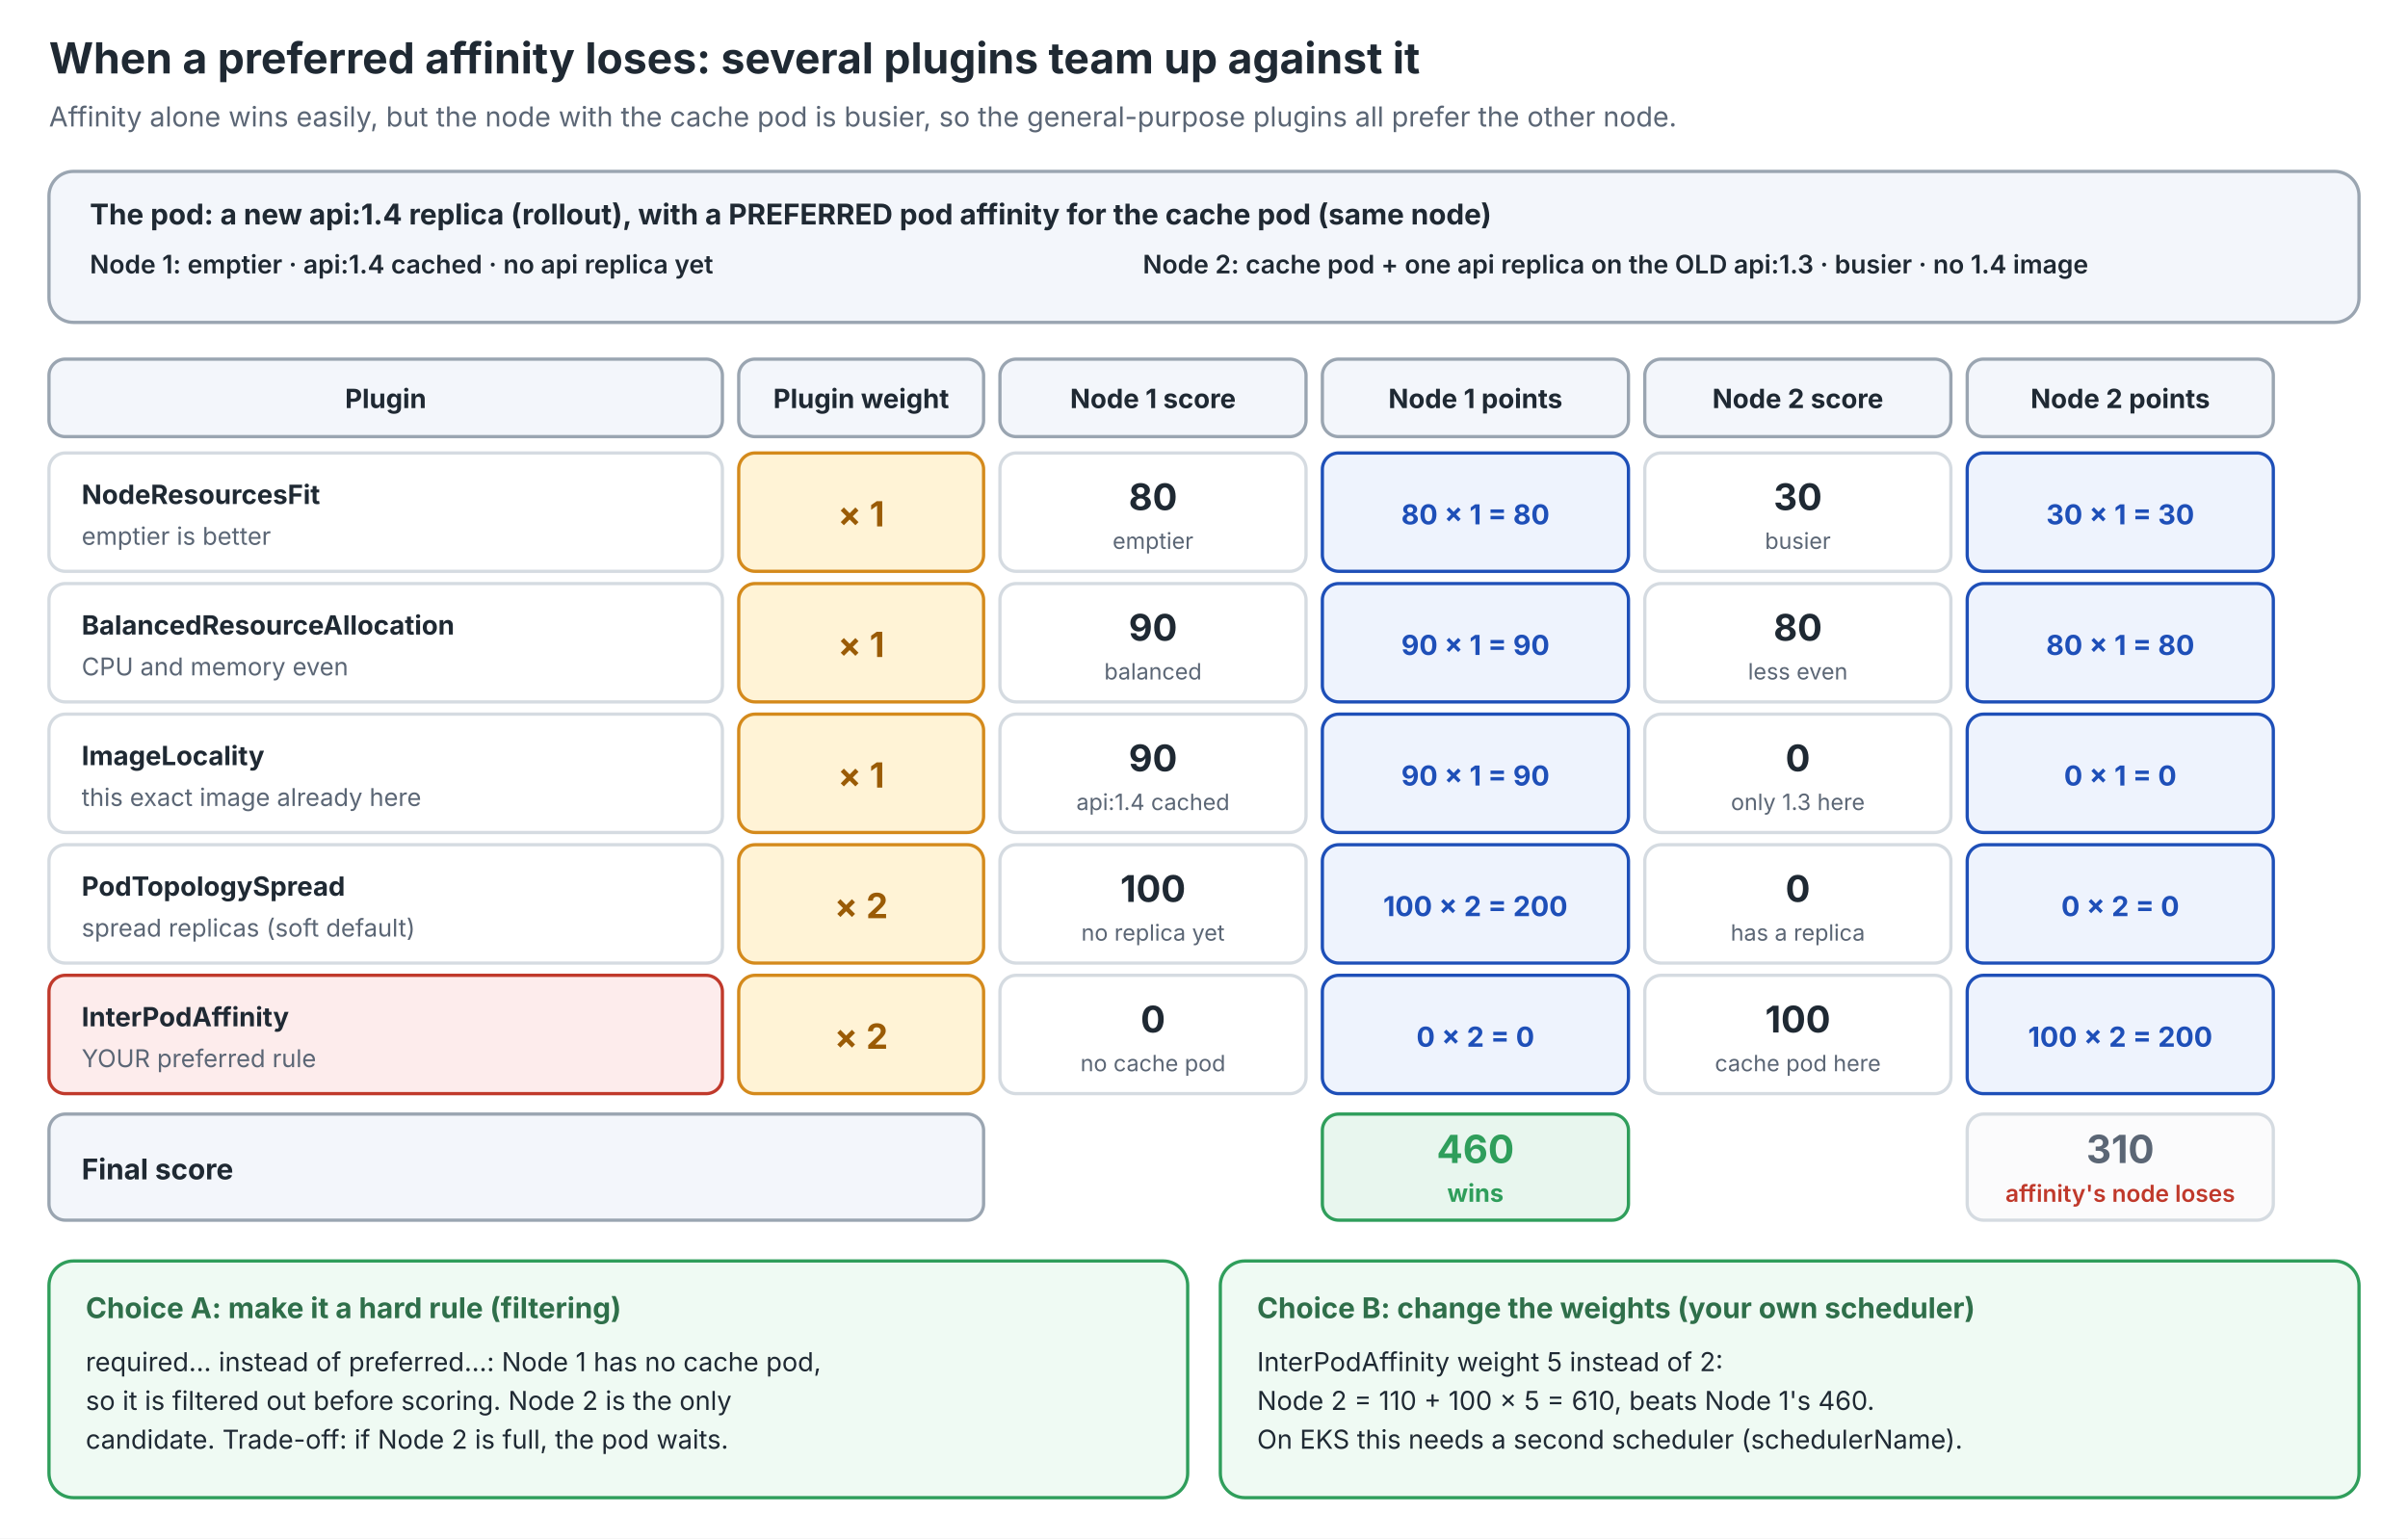
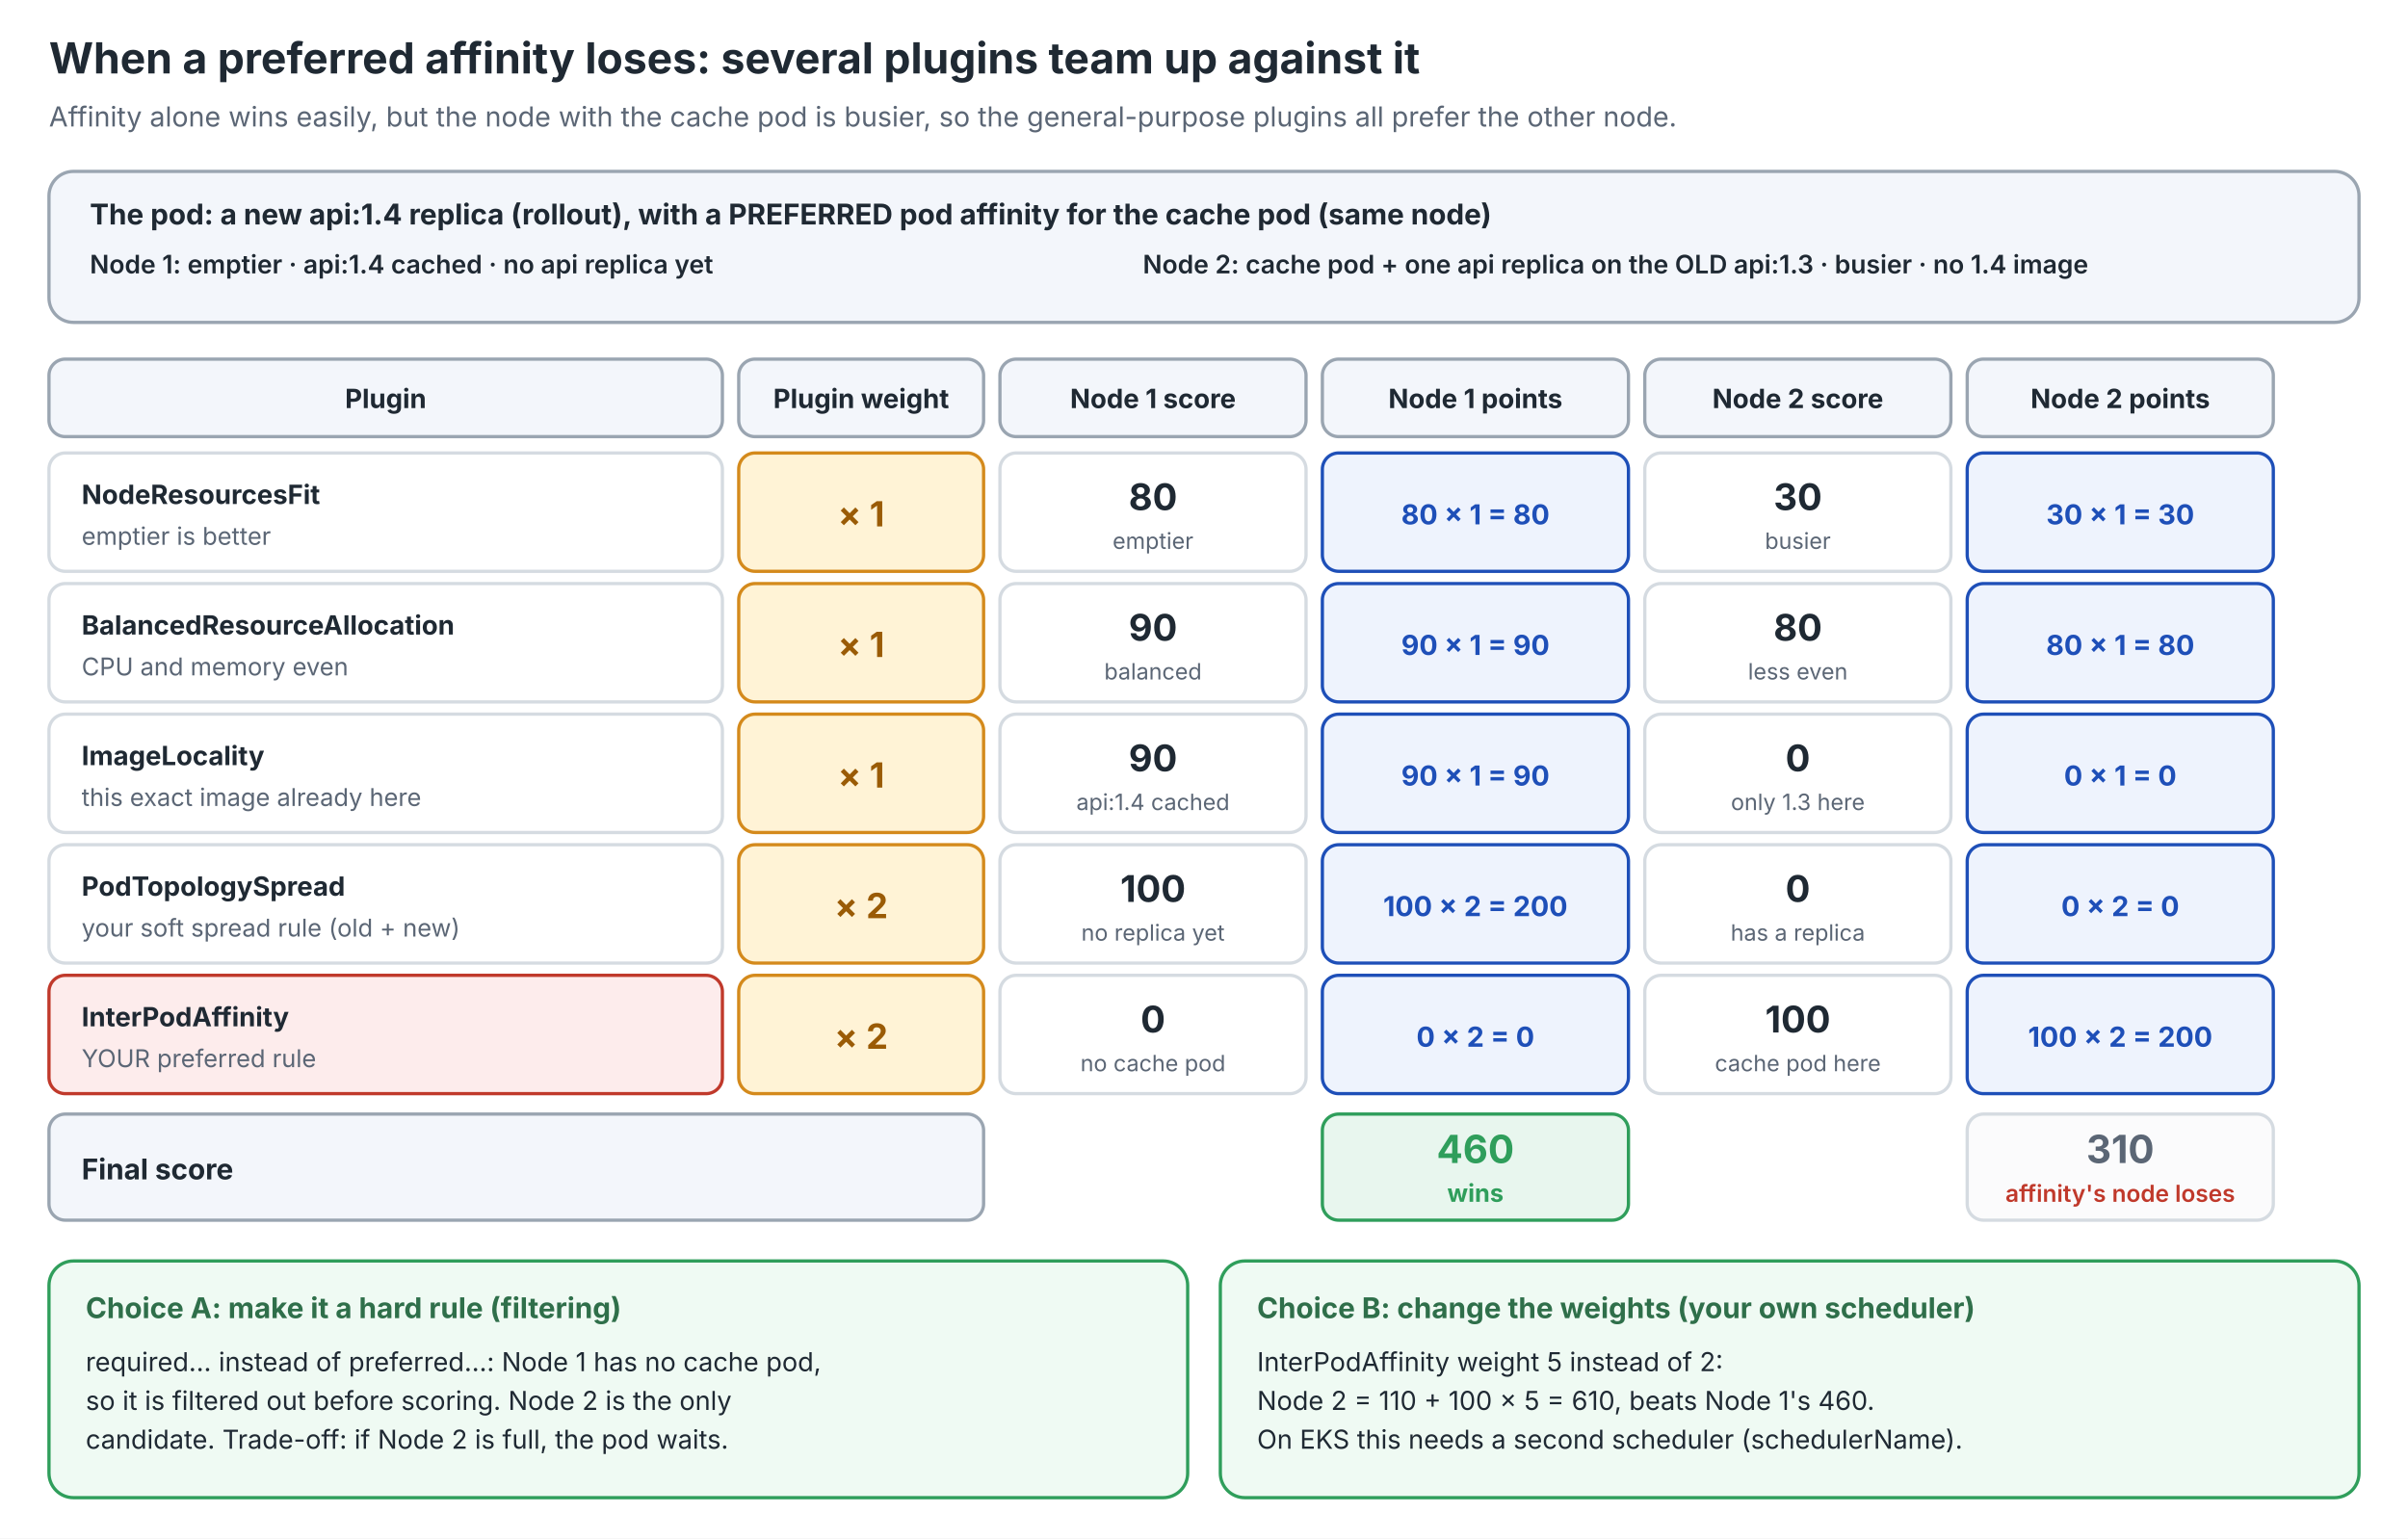
<svg xmlns="http://www.w3.org/2000/svg" viewBox="0 0 1180 754" width="1180" height="754" style="color-scheme: light">
  <rect width="100%" height="100%" fill="#ffffff" />
  <defs>
    <marker id="ar" viewBox="0 0 10 10" refX="9" refY="5" markerWidth="7" markerHeight="7" orient="auto-start-reverse">
      <path d="M0,0 L10,5 L0,10 z" fill="#5b6675" />
    </marker>
  </defs>
  <text x="24" y="36" font-family="Inter, Segoe UI, Helvetica, Arial, sans-serif" font-size="21" font-weight="700" fill="#1f2933" text-anchor="start">
    <tspan x="24" dy="0" font-weight="700" fill="#1f2933">When a preferred affinity loses: several plugins team up against it</tspan>
  </text>
  <text x="24" y="62" font-family="Inter, Segoe UI, Helvetica, Arial, sans-serif" font-size="13.5" font-weight="400" fill="#5b6675" text-anchor="start">
    <tspan x="24" dy="0" font-weight="400" fill="#5b6675">Affinity alone wins easily, but the node with the cache pod is busier, so the general-purpose plugins all prefer the other node.</tspan>
  </text>
  <rect x="24" y="84" width="1132" height="74" rx="12" fill="#f3f6fb" stroke="#9aa5b1" stroke-width="1.6" />
  <text x="44" y="110" font-family="Inter, Segoe UI, Helvetica, Arial, sans-serif" font-size="14" font-weight="400" fill="#1f2933" text-anchor="start">
    <tspan x="44" dy="0" font-weight="700" fill="#1f2933">The pod: a new api:1.4 replica (rollout), with a PREFERRED pod affinity for the cache pod (same node)</tspan>
  </text>
  <text x="44" y="134" font-family="Inter, Segoe UI, Helvetica, Arial, sans-serif" font-size="12.5" font-weight="600" fill="#1f2933" text-anchor="start">
    <tspan x="44" dy="0" font-weight="600" fill="#1f2933">Node 1: emptier · api:1.4 cached · no api replica yet</tspan>
  </text>
  <text x="560" y="134" font-family="Inter, Segoe UI, Helvetica, Arial, sans-serif" font-size="12.5" font-weight="600" fill="#1f2933" text-anchor="start">
    <tspan x="560" dy="0" font-weight="600" fill="#1f2933">Node 2: cache pod + one api replica on the OLD api:1.3 · busier · no 1.4 image</tspan>
  </text>
  <rect x="24" y="176" width="330" height="38" rx="8" fill="#f3f6fb" stroke="#9aa5b1" stroke-width="1.6" />
  <text x="189.0" y="200" font-family="Inter, Segoe UI, Helvetica, Arial, sans-serif" font-size="13" font-weight="700" fill="#1f2933" text-anchor="middle">
    <tspan x="189.0" dy="0" font-weight="700" fill="#1f2933">Plugin</tspan>
  </text>
  <rect x="362" y="176" width="120" height="38" rx="8" fill="#f3f6fb" stroke="#9aa5b1" stroke-width="1.6" />
  <text x="422.0" y="200" font-family="Inter, Segoe UI, Helvetica, Arial, sans-serif" font-size="13" font-weight="700" fill="#1f2933" text-anchor="middle">
    <tspan x="422.0" dy="0" font-weight="700" fill="#1f2933">Plugin weight</tspan>
  </text>
  <rect x="490" y="176" width="150" height="38" rx="8" fill="#f3f6fb" stroke="#9aa5b1" stroke-width="1.6" />
  <text x="565.0" y="200" font-family="Inter, Segoe UI, Helvetica, Arial, sans-serif" font-size="13" font-weight="700" fill="#1f2933" text-anchor="middle">
    <tspan x="565.0" dy="0" font-weight="700" fill="#1f2933">Node 1 score</tspan>
  </text>
  <rect x="648" y="176" width="150" height="38" rx="8" fill="#f3f6fb" stroke="#9aa5b1" stroke-width="1.6" />
  <text x="723.0" y="200" font-family="Inter, Segoe UI, Helvetica, Arial, sans-serif" font-size="13" font-weight="700" fill="#1f2933" text-anchor="middle">
    <tspan x="723.0" dy="0" font-weight="700" fill="#1f2933">Node 1 points</tspan>
  </text>
  <rect x="806" y="176" width="150" height="38" rx="8" fill="#f3f6fb" stroke="#9aa5b1" stroke-width="1.6" />
  <text x="881.0" y="200" font-family="Inter, Segoe UI, Helvetica, Arial, sans-serif" font-size="13" font-weight="700" fill="#1f2933" text-anchor="middle">
    <tspan x="881.0" dy="0" font-weight="700" fill="#1f2933">Node 2 score</tspan>
  </text>
  <rect x="964" y="176" width="150" height="38" rx="8" fill="#f3f6fb" stroke="#9aa5b1" stroke-width="1.6" />
  <text x="1039.0" y="200" font-family="Inter, Segoe UI, Helvetica, Arial, sans-serif" font-size="13" font-weight="700" fill="#1f2933" text-anchor="middle">
    <tspan x="1039.0" dy="0" font-weight="700" fill="#1f2933">Node 2 points</tspan>
  </text>
  <rect x="24" y="222" width="330" height="58" rx="8" fill="#ffffff" stroke="#d5dbe1" stroke-width="1.6" />
  <text x="40" y="247" font-family="Inter, Segoe UI, Helvetica, Arial, sans-serif" font-size="13" font-weight="400" fill="#1f2933" text-anchor="start">
    <tspan x="40" dy="0" font-weight="700" fill="#1f2933">NodeResourcesFit</tspan>
  </text>
  <text x="40" y="267" font-family="Inter, Segoe UI, Helvetica, Arial, sans-serif" font-size="12" font-weight="400" fill="#5b6675" text-anchor="start">
    <tspan x="40" dy="0" font-weight="400" fill="#5b6675">emptier is better</tspan>
  </text>
  <rect x="362" y="222" width="120" height="58" rx="8" fill="#fff3d6" stroke="#d48a1c" stroke-width="1.6" />
  <text x="422" y="258" font-family="Inter, Segoe UI, Helvetica, Arial, sans-serif" font-size="17" font-weight="700" fill="#9a5b06" text-anchor="middle">
    <tspan x="422" dy="0" font-weight="700" fill="#9a5b06">× 1</tspan>
  </text>
  <rect x="490" y="222" width="150" height="58" rx="8" fill="#ffffff" stroke="#d5dbe1" stroke-width="1.6" />
  <text x="565" y="250" font-family="Inter, Segoe UI, Helvetica, Arial, sans-serif" font-size="18" font-weight="700" fill="#1f2933" text-anchor="middle">
    <tspan x="565" dy="0" font-weight="700" fill="#1f2933">80</tspan>
  </text>
  <text x="565" y="269" font-family="Inter, Segoe UI, Helvetica, Arial, sans-serif" font-size="11" font-weight="400" fill="#5b6675" text-anchor="middle">
    <tspan x="565" dy="0" font-weight="400" fill="#5b6675">emptier</tspan>
  </text>
  <rect x="648" y="222" width="150" height="58" rx="8" fill="#eef3fd" stroke="#1e4fb8" stroke-width="1.6" />
  <text x="723" y="257" font-family="Inter, Segoe UI, Helvetica, Arial, sans-serif" font-size="13.5" font-weight="700" fill="#1e4fb8" text-anchor="middle">
    <tspan x="723" dy="0" font-weight="700" fill="#1e4fb8">80 × 1 = 80</tspan>
  </text>
  <rect x="806" y="222" width="150" height="58" rx="8" fill="#ffffff" stroke="#d5dbe1" stroke-width="1.6" />
  <text x="881" y="250" font-family="Inter, Segoe UI, Helvetica, Arial, sans-serif" font-size="18" font-weight="700" fill="#1f2933" text-anchor="middle">
    <tspan x="881" dy="0" font-weight="700" fill="#1f2933">30</tspan>
  </text>
  <text x="881" y="269" font-family="Inter, Segoe UI, Helvetica, Arial, sans-serif" font-size="11" font-weight="400" fill="#5b6675" text-anchor="middle">
    <tspan x="881" dy="0" font-weight="400" fill="#5b6675">busier</tspan>
  </text>
  <rect x="964" y="222" width="150" height="58" rx="8" fill="#eef3fd" stroke="#1e4fb8" stroke-width="1.6" />
  <text x="1039" y="257" font-family="Inter, Segoe UI, Helvetica, Arial, sans-serif" font-size="13.5" font-weight="700" fill="#1e4fb8" text-anchor="middle">
    <tspan x="1039" dy="0" font-weight="700" fill="#1e4fb8">30 × 1 = 30</tspan>
  </text>
  <rect x="24" y="286" width="330" height="58" rx="8" fill="#ffffff" stroke="#d5dbe1" stroke-width="1.6" />
  <text x="40" y="311" font-family="Inter, Segoe UI, Helvetica, Arial, sans-serif" font-size="13" font-weight="400" fill="#1f2933" text-anchor="start">
    <tspan x="40" dy="0" font-weight="700" fill="#1f2933">BalancedResourceAllocation</tspan>
  </text>
  <text x="40" y="331" font-family="Inter, Segoe UI, Helvetica, Arial, sans-serif" font-size="12" font-weight="400" fill="#5b6675" text-anchor="start">
    <tspan x="40" dy="0" font-weight="400" fill="#5b6675">CPU and memory even</tspan>
  </text>
  <rect x="362" y="286" width="120" height="58" rx="8" fill="#fff3d6" stroke="#d48a1c" stroke-width="1.6" />
  <text x="422" y="322" font-family="Inter, Segoe UI, Helvetica, Arial, sans-serif" font-size="17" font-weight="700" fill="#9a5b06" text-anchor="middle">
    <tspan x="422" dy="0" font-weight="700" fill="#9a5b06">× 1</tspan>
  </text>
  <rect x="490" y="286" width="150" height="58" rx="8" fill="#ffffff" stroke="#d5dbe1" stroke-width="1.6" />
  <text x="565" y="314" font-family="Inter, Segoe UI, Helvetica, Arial, sans-serif" font-size="18" font-weight="700" fill="#1f2933" text-anchor="middle">
    <tspan x="565" dy="0" font-weight="700" fill="#1f2933">90</tspan>
  </text>
  <text x="565" y="333" font-family="Inter, Segoe UI, Helvetica, Arial, sans-serif" font-size="11" font-weight="400" fill="#5b6675" text-anchor="middle">
    <tspan x="565" dy="0" font-weight="400" fill="#5b6675">balanced</tspan>
  </text>
  <rect x="648" y="286" width="150" height="58" rx="8" fill="#eef3fd" stroke="#1e4fb8" stroke-width="1.6" />
  <text x="723" y="321" font-family="Inter, Segoe UI, Helvetica, Arial, sans-serif" font-size="13.5" font-weight="700" fill="#1e4fb8" text-anchor="middle">
    <tspan x="723" dy="0" font-weight="700" fill="#1e4fb8">90 × 1 = 90</tspan>
  </text>
  <rect x="806" y="286" width="150" height="58" rx="8" fill="#ffffff" stroke="#d5dbe1" stroke-width="1.6" />
  <text x="881" y="314" font-family="Inter, Segoe UI, Helvetica, Arial, sans-serif" font-size="18" font-weight="700" fill="#1f2933" text-anchor="middle">
    <tspan x="881" dy="0" font-weight="700" fill="#1f2933">80</tspan>
  </text>
  <text x="881" y="333" font-family="Inter, Segoe UI, Helvetica, Arial, sans-serif" font-size="11" font-weight="400" fill="#5b6675" text-anchor="middle">
    <tspan x="881" dy="0" font-weight="400" fill="#5b6675">less even</tspan>
  </text>
  <rect x="964" y="286" width="150" height="58" rx="8" fill="#eef3fd" stroke="#1e4fb8" stroke-width="1.6" />
  <text x="1039" y="321" font-family="Inter, Segoe UI, Helvetica, Arial, sans-serif" font-size="13.5" font-weight="700" fill="#1e4fb8" text-anchor="middle">
    <tspan x="1039" dy="0" font-weight="700" fill="#1e4fb8">80 × 1 = 80</tspan>
  </text>
  <rect x="24" y="350" width="330" height="58" rx="8" fill="#ffffff" stroke="#d5dbe1" stroke-width="1.6" />
  <text x="40" y="375" font-family="Inter, Segoe UI, Helvetica, Arial, sans-serif" font-size="13" font-weight="400" fill="#1f2933" text-anchor="start">
    <tspan x="40" dy="0" font-weight="700" fill="#1f2933">ImageLocality</tspan>
  </text>
  <text x="40" y="395" font-family="Inter, Segoe UI, Helvetica, Arial, sans-serif" font-size="12" font-weight="400" fill="#5b6675" text-anchor="start">
    <tspan x="40" dy="0" font-weight="400" fill="#5b6675">this exact image already here</tspan>
  </text>
  <rect x="362" y="350" width="120" height="58" rx="8" fill="#fff3d6" stroke="#d48a1c" stroke-width="1.6" />
  <text x="422" y="386" font-family="Inter, Segoe UI, Helvetica, Arial, sans-serif" font-size="17" font-weight="700" fill="#9a5b06" text-anchor="middle">
    <tspan x="422" dy="0" font-weight="700" fill="#9a5b06">× 1</tspan>
  </text>
  <rect x="490" y="350" width="150" height="58" rx="8" fill="#ffffff" stroke="#d5dbe1" stroke-width="1.6" />
  <text x="565" y="378" font-family="Inter, Segoe UI, Helvetica, Arial, sans-serif" font-size="18" font-weight="700" fill="#1f2933" text-anchor="middle">
    <tspan x="565" dy="0" font-weight="700" fill="#1f2933">90</tspan>
  </text>
  <text x="565" y="397" font-family="Inter, Segoe UI, Helvetica, Arial, sans-serif" font-size="11" font-weight="400" fill="#5b6675" text-anchor="middle">
    <tspan x="565" dy="0" font-weight="400" fill="#5b6675">api:1.4 cached</tspan>
  </text>
  <rect x="648" y="350" width="150" height="58" rx="8" fill="#eef3fd" stroke="#1e4fb8" stroke-width="1.6" />
  <text x="723" y="385" font-family="Inter, Segoe UI, Helvetica, Arial, sans-serif" font-size="13.5" font-weight="700" fill="#1e4fb8" text-anchor="middle">
    <tspan x="723" dy="0" font-weight="700" fill="#1e4fb8">90 × 1 = 90</tspan>
  </text>
  <rect x="806" y="350" width="150" height="58" rx="8" fill="#ffffff" stroke="#d5dbe1" stroke-width="1.6" />
  <text x="881" y="378" font-family="Inter, Segoe UI, Helvetica, Arial, sans-serif" font-size="18" font-weight="700" fill="#1f2933" text-anchor="middle">
    <tspan x="881" dy="0" font-weight="700" fill="#1f2933">0</tspan>
  </text>
  <text x="881" y="397" font-family="Inter, Segoe UI, Helvetica, Arial, sans-serif" font-size="11" font-weight="400" fill="#5b6675" text-anchor="middle">
    <tspan x="881" dy="0" font-weight="400" fill="#5b6675">only 1.3 here</tspan>
  </text>
  <rect x="964" y="350" width="150" height="58" rx="8" fill="#eef3fd" stroke="#1e4fb8" stroke-width="1.6" />
  <text x="1039" y="385" font-family="Inter, Segoe UI, Helvetica, Arial, sans-serif" font-size="13.5" font-weight="700" fill="#1e4fb8" text-anchor="middle">
    <tspan x="1039" dy="0" font-weight="700" fill="#1e4fb8">0 × 1 = 0</tspan>
  </text>
  <rect x="24" y="414" width="330" height="58" rx="8" fill="#ffffff" stroke="#d5dbe1" stroke-width="1.6" />
  <text x="40" y="439" font-family="Inter, Segoe UI, Helvetica, Arial, sans-serif" font-size="13" font-weight="400" fill="#1f2933" text-anchor="start">
    <tspan x="40" dy="0" font-weight="700" fill="#1f2933">PodTopologySpread</tspan>
  </text>
  <text x="40" y="459" font-family="Inter, Segoe UI, Helvetica, Arial, sans-serif" font-size="12" font-weight="400" fill="#5b6675" text-anchor="start">
-     <tspan x="40" dy="0" font-weight="400" fill="#5b6675">spread replicas (soft default)</tspan>
+     <tspan x="40" dy="0" font-weight="400" fill="#5b6675">your soft spread rule (old + new)</tspan>
  </text>
  <rect x="362" y="414" width="120" height="58" rx="8" fill="#fff3d6" stroke="#d48a1c" stroke-width="1.6" />
  <text x="422" y="450" font-family="Inter, Segoe UI, Helvetica, Arial, sans-serif" font-size="17" font-weight="700" fill="#9a5b06" text-anchor="middle">
    <tspan x="422" dy="0" font-weight="700" fill="#9a5b06">× 2</tspan>
  </text>
  <rect x="490" y="414" width="150" height="58" rx="8" fill="#ffffff" stroke="#d5dbe1" stroke-width="1.6" />
  <text x="565" y="442" font-family="Inter, Segoe UI, Helvetica, Arial, sans-serif" font-size="18" font-weight="700" fill="#1f2933" text-anchor="middle">
    <tspan x="565" dy="0" font-weight="700" fill="#1f2933">100</tspan>
  </text>
  <text x="565" y="461" font-family="Inter, Segoe UI, Helvetica, Arial, sans-serif" font-size="11" font-weight="400" fill="#5b6675" text-anchor="middle">
    <tspan x="565" dy="0" font-weight="400" fill="#5b6675">no replica yet</tspan>
  </text>
  <rect x="648" y="414" width="150" height="58" rx="8" fill="#eef3fd" stroke="#1e4fb8" stroke-width="1.6" />
  <text x="723" y="449" font-family="Inter, Segoe UI, Helvetica, Arial, sans-serif" font-size="13.5" font-weight="700" fill="#1e4fb8" text-anchor="middle">
    <tspan x="723" dy="0" font-weight="700" fill="#1e4fb8">100 × 2 = 200</tspan>
  </text>
  <rect x="806" y="414" width="150" height="58" rx="8" fill="#ffffff" stroke="#d5dbe1" stroke-width="1.6" />
  <text x="881" y="442" font-family="Inter, Segoe UI, Helvetica, Arial, sans-serif" font-size="18" font-weight="700" fill="#1f2933" text-anchor="middle">
    <tspan x="881" dy="0" font-weight="700" fill="#1f2933">0</tspan>
  </text>
  <text x="881" y="461" font-family="Inter, Segoe UI, Helvetica, Arial, sans-serif" font-size="11" font-weight="400" fill="#5b6675" text-anchor="middle">
    <tspan x="881" dy="0" font-weight="400" fill="#5b6675">has a replica</tspan>
  </text>
  <rect x="964" y="414" width="150" height="58" rx="8" fill="#eef3fd" stroke="#1e4fb8" stroke-width="1.6" />
  <text x="1039" y="449" font-family="Inter, Segoe UI, Helvetica, Arial, sans-serif" font-size="13.5" font-weight="700" fill="#1e4fb8" text-anchor="middle">
    <tspan x="1039" dy="0" font-weight="700" fill="#1e4fb8">0 × 2 = 0</tspan>
  </text>
  <rect x="24" y="478" width="330" height="58" rx="8" fill="#fdecec" stroke="#c0392b" stroke-width="1.6" />
  <text x="40" y="503" font-family="Inter, Segoe UI, Helvetica, Arial, sans-serif" font-size="13" font-weight="400" fill="#1f2933" text-anchor="start">
    <tspan x="40" dy="0" font-weight="700" fill="#1f2933">InterPodAffinity</tspan>
  </text>
  <text x="40" y="523" font-family="Inter, Segoe UI, Helvetica, Arial, sans-serif" font-size="12" font-weight="400" fill="#5b6675" text-anchor="start">
    <tspan x="40" dy="0" font-weight="400" fill="#5b6675">YOUR preferred rule</tspan>
  </text>
  <rect x="362" y="478" width="120" height="58" rx="8" fill="#fff3d6" stroke="#d48a1c" stroke-width="1.6" />
  <text x="422" y="514" font-family="Inter, Segoe UI, Helvetica, Arial, sans-serif" font-size="17" font-weight="700" fill="#9a5b06" text-anchor="middle">
    <tspan x="422" dy="0" font-weight="700" fill="#9a5b06">× 2</tspan>
  </text>
  <rect x="490" y="478" width="150" height="58" rx="8" fill="#ffffff" stroke="#d5dbe1" stroke-width="1.6" />
  <text x="565" y="506" font-family="Inter, Segoe UI, Helvetica, Arial, sans-serif" font-size="18" font-weight="700" fill="#1f2933" text-anchor="middle">
    <tspan x="565" dy="0" font-weight="700" fill="#1f2933">0</tspan>
  </text>
  <text x="565" y="525" font-family="Inter, Segoe UI, Helvetica, Arial, sans-serif" font-size="11" font-weight="400" fill="#5b6675" text-anchor="middle">
    <tspan x="565" dy="0" font-weight="400" fill="#5b6675">no cache pod</tspan>
  </text>
  <rect x="648" y="478" width="150" height="58" rx="8" fill="#eef3fd" stroke="#1e4fb8" stroke-width="1.6" />
  <text x="723" y="513" font-family="Inter, Segoe UI, Helvetica, Arial, sans-serif" font-size="13.5" font-weight="700" fill="#1e4fb8" text-anchor="middle">
    <tspan x="723" dy="0" font-weight="700" fill="#1e4fb8">0 × 2 = 0</tspan>
  </text>
  <rect x="806" y="478" width="150" height="58" rx="8" fill="#ffffff" stroke="#d5dbe1" stroke-width="1.6" />
  <text x="881" y="506" font-family="Inter, Segoe UI, Helvetica, Arial, sans-serif" font-size="18" font-weight="700" fill="#1f2933" text-anchor="middle">
    <tspan x="881" dy="0" font-weight="700" fill="#1f2933">100</tspan>
  </text>
  <text x="881" y="525" font-family="Inter, Segoe UI, Helvetica, Arial, sans-serif" font-size="11" font-weight="400" fill="#5b6675" text-anchor="middle">
    <tspan x="881" dy="0" font-weight="400" fill="#5b6675">cache pod here</tspan>
  </text>
  <rect x="964" y="478" width="150" height="58" rx="8" fill="#eef3fd" stroke="#1e4fb8" stroke-width="1.6" />
  <text x="1039" y="513" font-family="Inter, Segoe UI, Helvetica, Arial, sans-serif" font-size="13.5" font-weight="700" fill="#1e4fb8" text-anchor="middle">
    <tspan x="1039" dy="0" font-weight="700" fill="#1e4fb8">100 × 2 = 200</tspan>
  </text>
  <rect x="24" y="546" width="458" height="52" rx="8" fill="#f3f6fb" stroke="#9aa5b1" stroke-width="1.6" />
  <text x="40" y="578" font-family="Inter, Segoe UI, Helvetica, Arial, sans-serif" font-size="14" font-weight="400" fill="#1f2933" text-anchor="start">
    <tspan x="40" dy="0" font-weight="700" fill="#1f2933">Final score</tspan>
  </text>
  <rect x="648" y="546" width="150" height="52" rx="8" fill="#e8f6ee" stroke="#2f9e5b" stroke-width="1.6" />
  <text x="723" y="570" font-family="Inter, Segoe UI, Helvetica, Arial, sans-serif" font-size="19" font-weight="700" fill="#2f9e5b" text-anchor="middle">
    <tspan x="723" dy="0" font-weight="700" fill="#2f9e5b">460</tspan>
  </text>
  <text x="723" y="589" font-family="Inter, Segoe UI, Helvetica, Arial, sans-serif" font-size="12" font-weight="700" fill="#2f9e5b" text-anchor="middle">
    <tspan x="723" dy="0" font-weight="700" fill="#2f9e5b">wins</tspan>
  </text>
  <rect x="964" y="546" width="150" height="52" rx="8" fill="#fbfbfc" stroke="#d5dbe1" stroke-width="1.6" />
  <text x="1039" y="570" font-family="Inter, Segoe UI, Helvetica, Arial, sans-serif" font-size="19" font-weight="700" fill="#5b6675" text-anchor="middle">
    <tspan x="1039" dy="0" font-weight="700" fill="#5b6675">310</tspan>
  </text>
  <text x="1039" y="589" font-family="Inter, Segoe UI, Helvetica, Arial, sans-serif" font-size="11.5" font-weight="600" fill="#c0392b" text-anchor="middle">
    <tspan x="1039" dy="0" font-weight="600" fill="#c0392b">affinity's node loses</tspan>
  </text>
  <rect x="24.0" y="618" width="558.0" height="116" rx="12" fill="#effaf3" stroke="#2f9e5b" stroke-width="1.6" />
  <text x="42.0" y="646" font-family="Inter, Segoe UI, Helvetica, Arial, sans-serif" font-size="14" font-weight="400" fill="#1f2933" text-anchor="start">
    <tspan x="42.0" dy="0" font-weight="700" fill="#2f6f4a">Choice A: make it a hard rule (filtering)</tspan>
  </text>
  <text x="42.0" y="672" font-family="Inter, Segoe UI, Helvetica, Arial, sans-serif" font-size="12.8" font-weight="400" fill="#1f2933" text-anchor="start">
    <tspan x="42.0" dy="0" font-weight="400" fill="#1f2933">required… instead of preferred…: Node 1 has no cache pod,</tspan>
    <tspan x="42.0" dy="19" font-weight="400" fill="#1f2933">so it is filtered out before scoring. Node 2 is the only</tspan>
    <tspan x="42.0" dy="19" font-weight="400" fill="#1f2933">candidate. Trade-off: if Node 2 is full, the pod waits.</tspan>
  </text>
  <rect x="598.0" y="618" width="558.0" height="116" rx="12" fill="#effaf3" stroke="#2f9e5b" stroke-width="1.6" />
  <text x="616.0" y="646" font-family="Inter, Segoe UI, Helvetica, Arial, sans-serif" font-size="14" font-weight="400" fill="#1f2933" text-anchor="start">
    <tspan x="616.0" dy="0" font-weight="700" fill="#2f6f4a">Choice B: change the weights (your own scheduler)</tspan>
  </text>
  <text x="616.0" y="672" font-family="Inter, Segoe UI, Helvetica, Arial, sans-serif" font-size="12.8" font-weight="400" fill="#1f2933" text-anchor="start">
    <tspan x="616.0" dy="0" font-weight="400" fill="#1f2933">InterPodAffinity weight 5 instead of 2:</tspan>
    <tspan x="616.0" dy="19" font-weight="400" fill="#1f2933">Node 2 = 110 + 100 × 5 = 610, beats Node 1's 460.</tspan>
    <tspan x="616.0" dy="19" font-weight="400" fill="#1f2933">On EKS this needs a second scheduler (schedulerName).</tspan>
  </text>
</svg>
